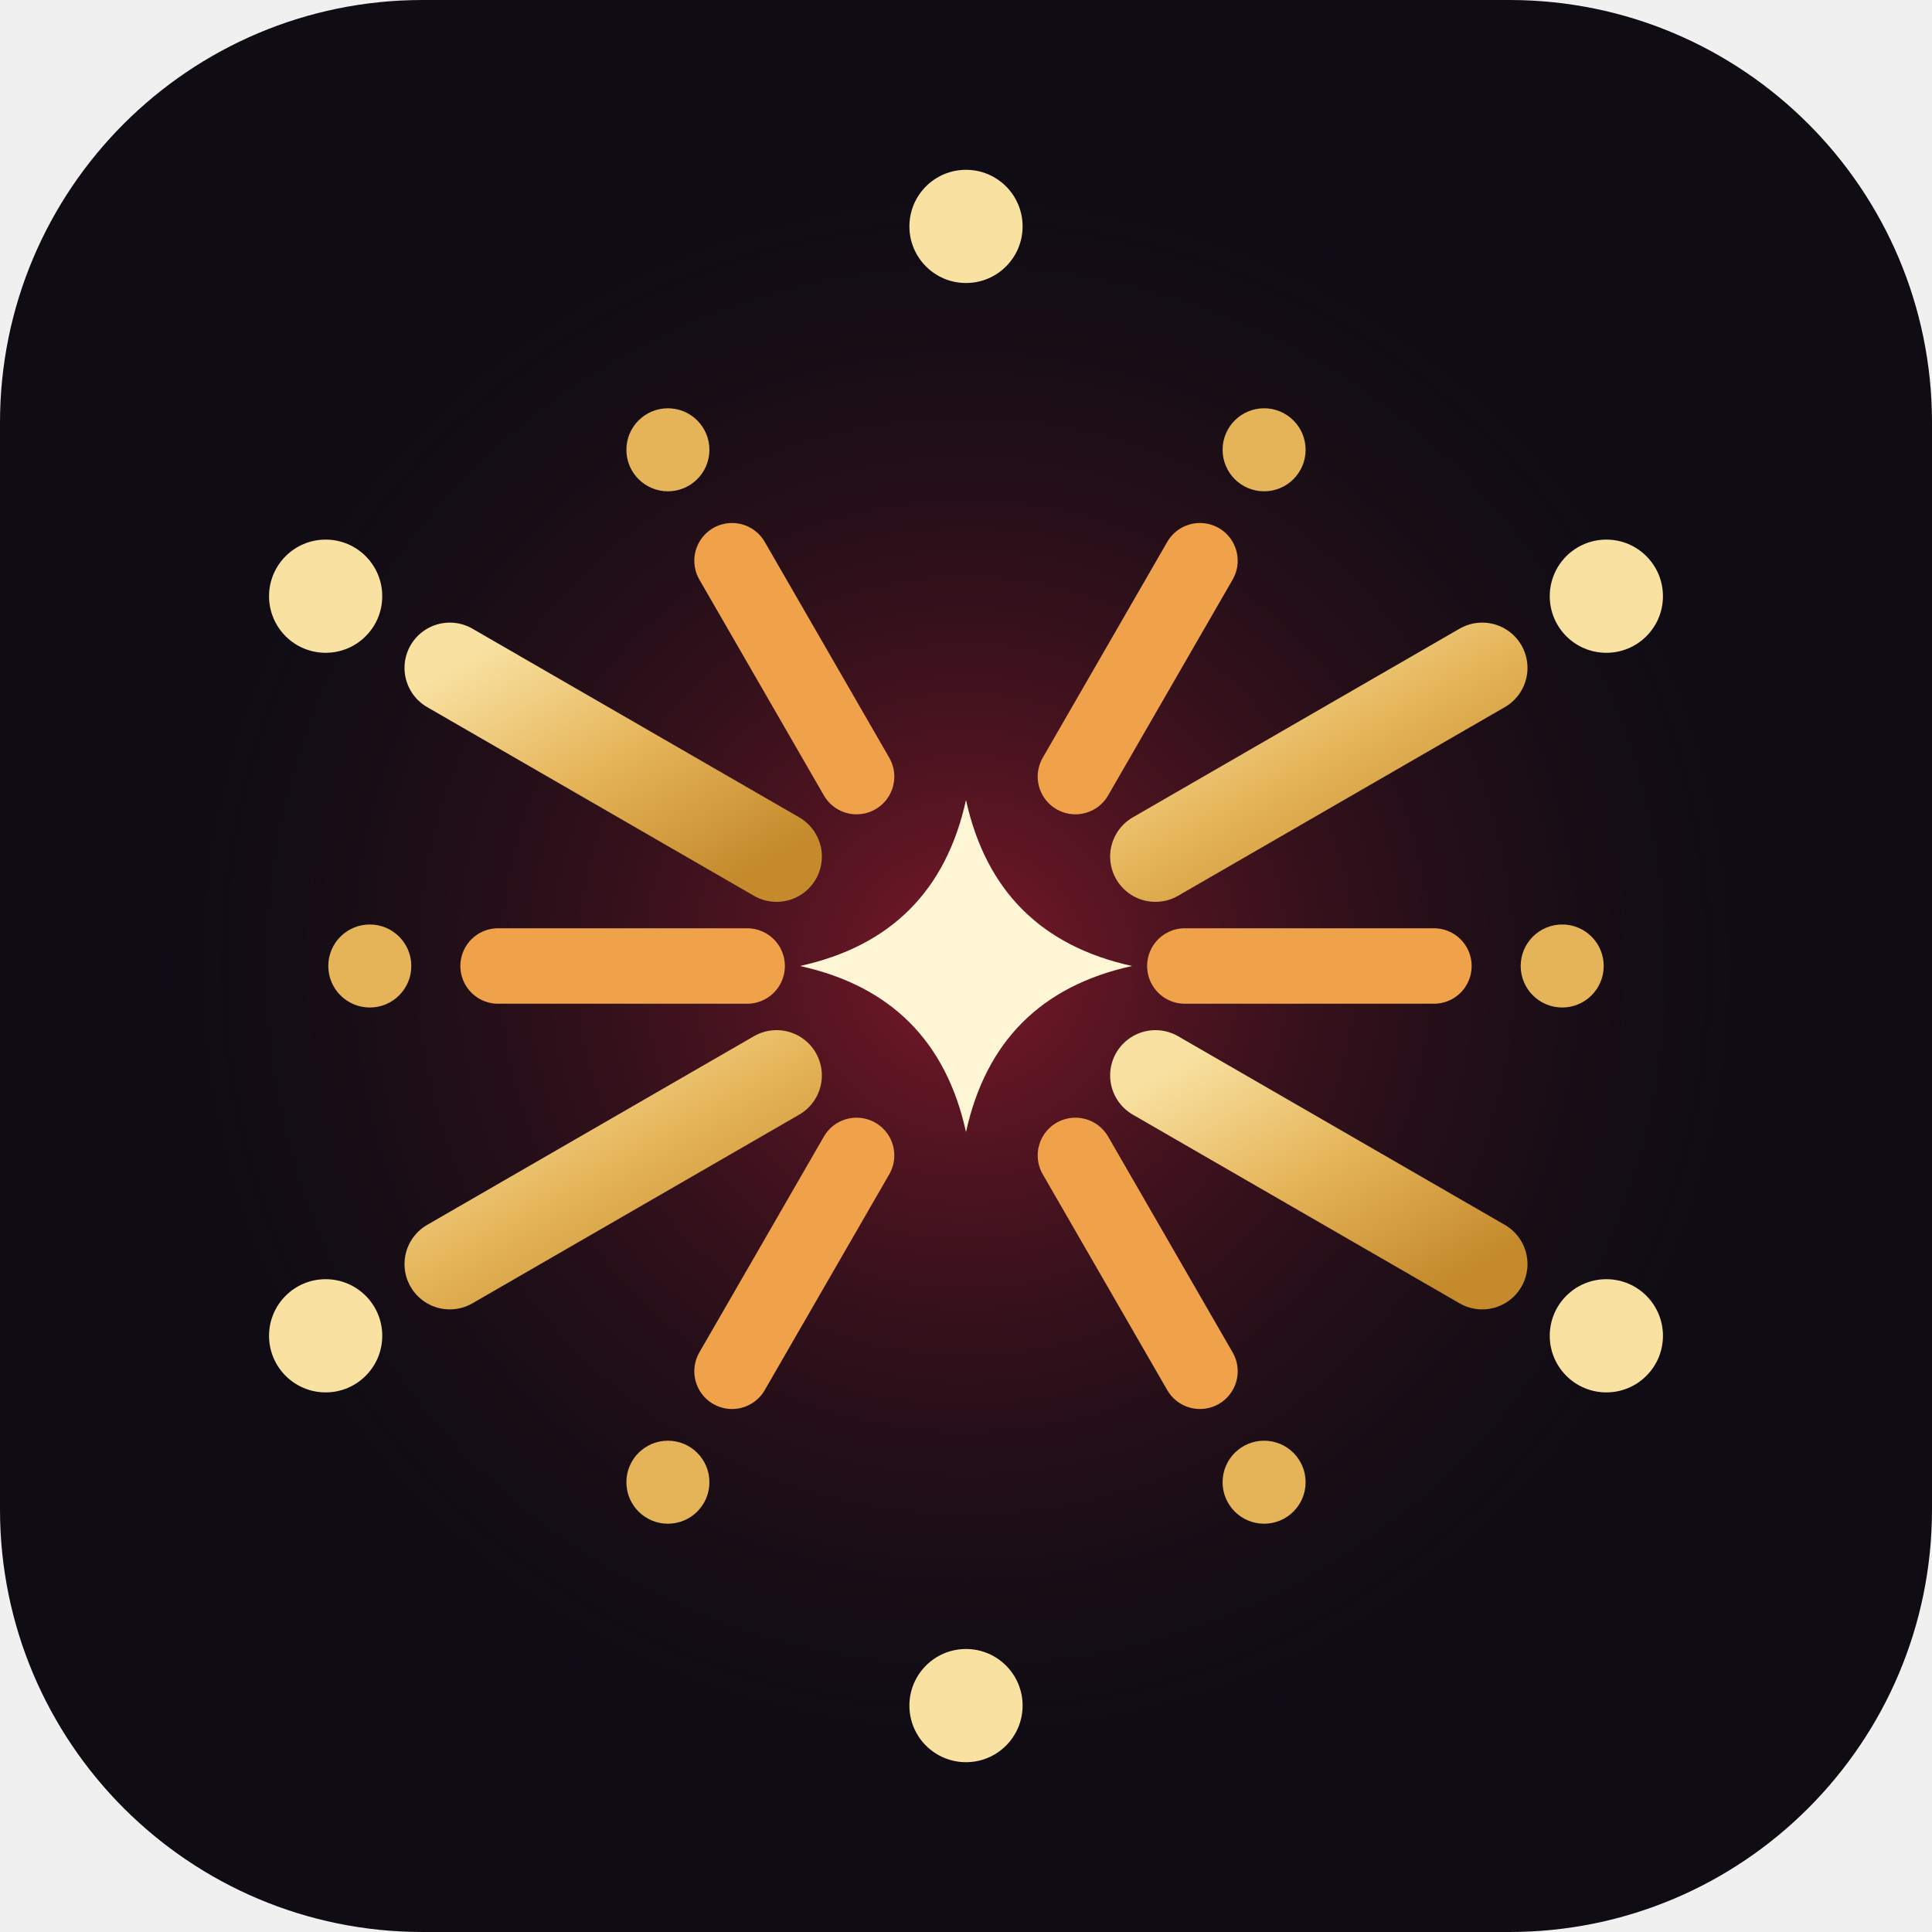
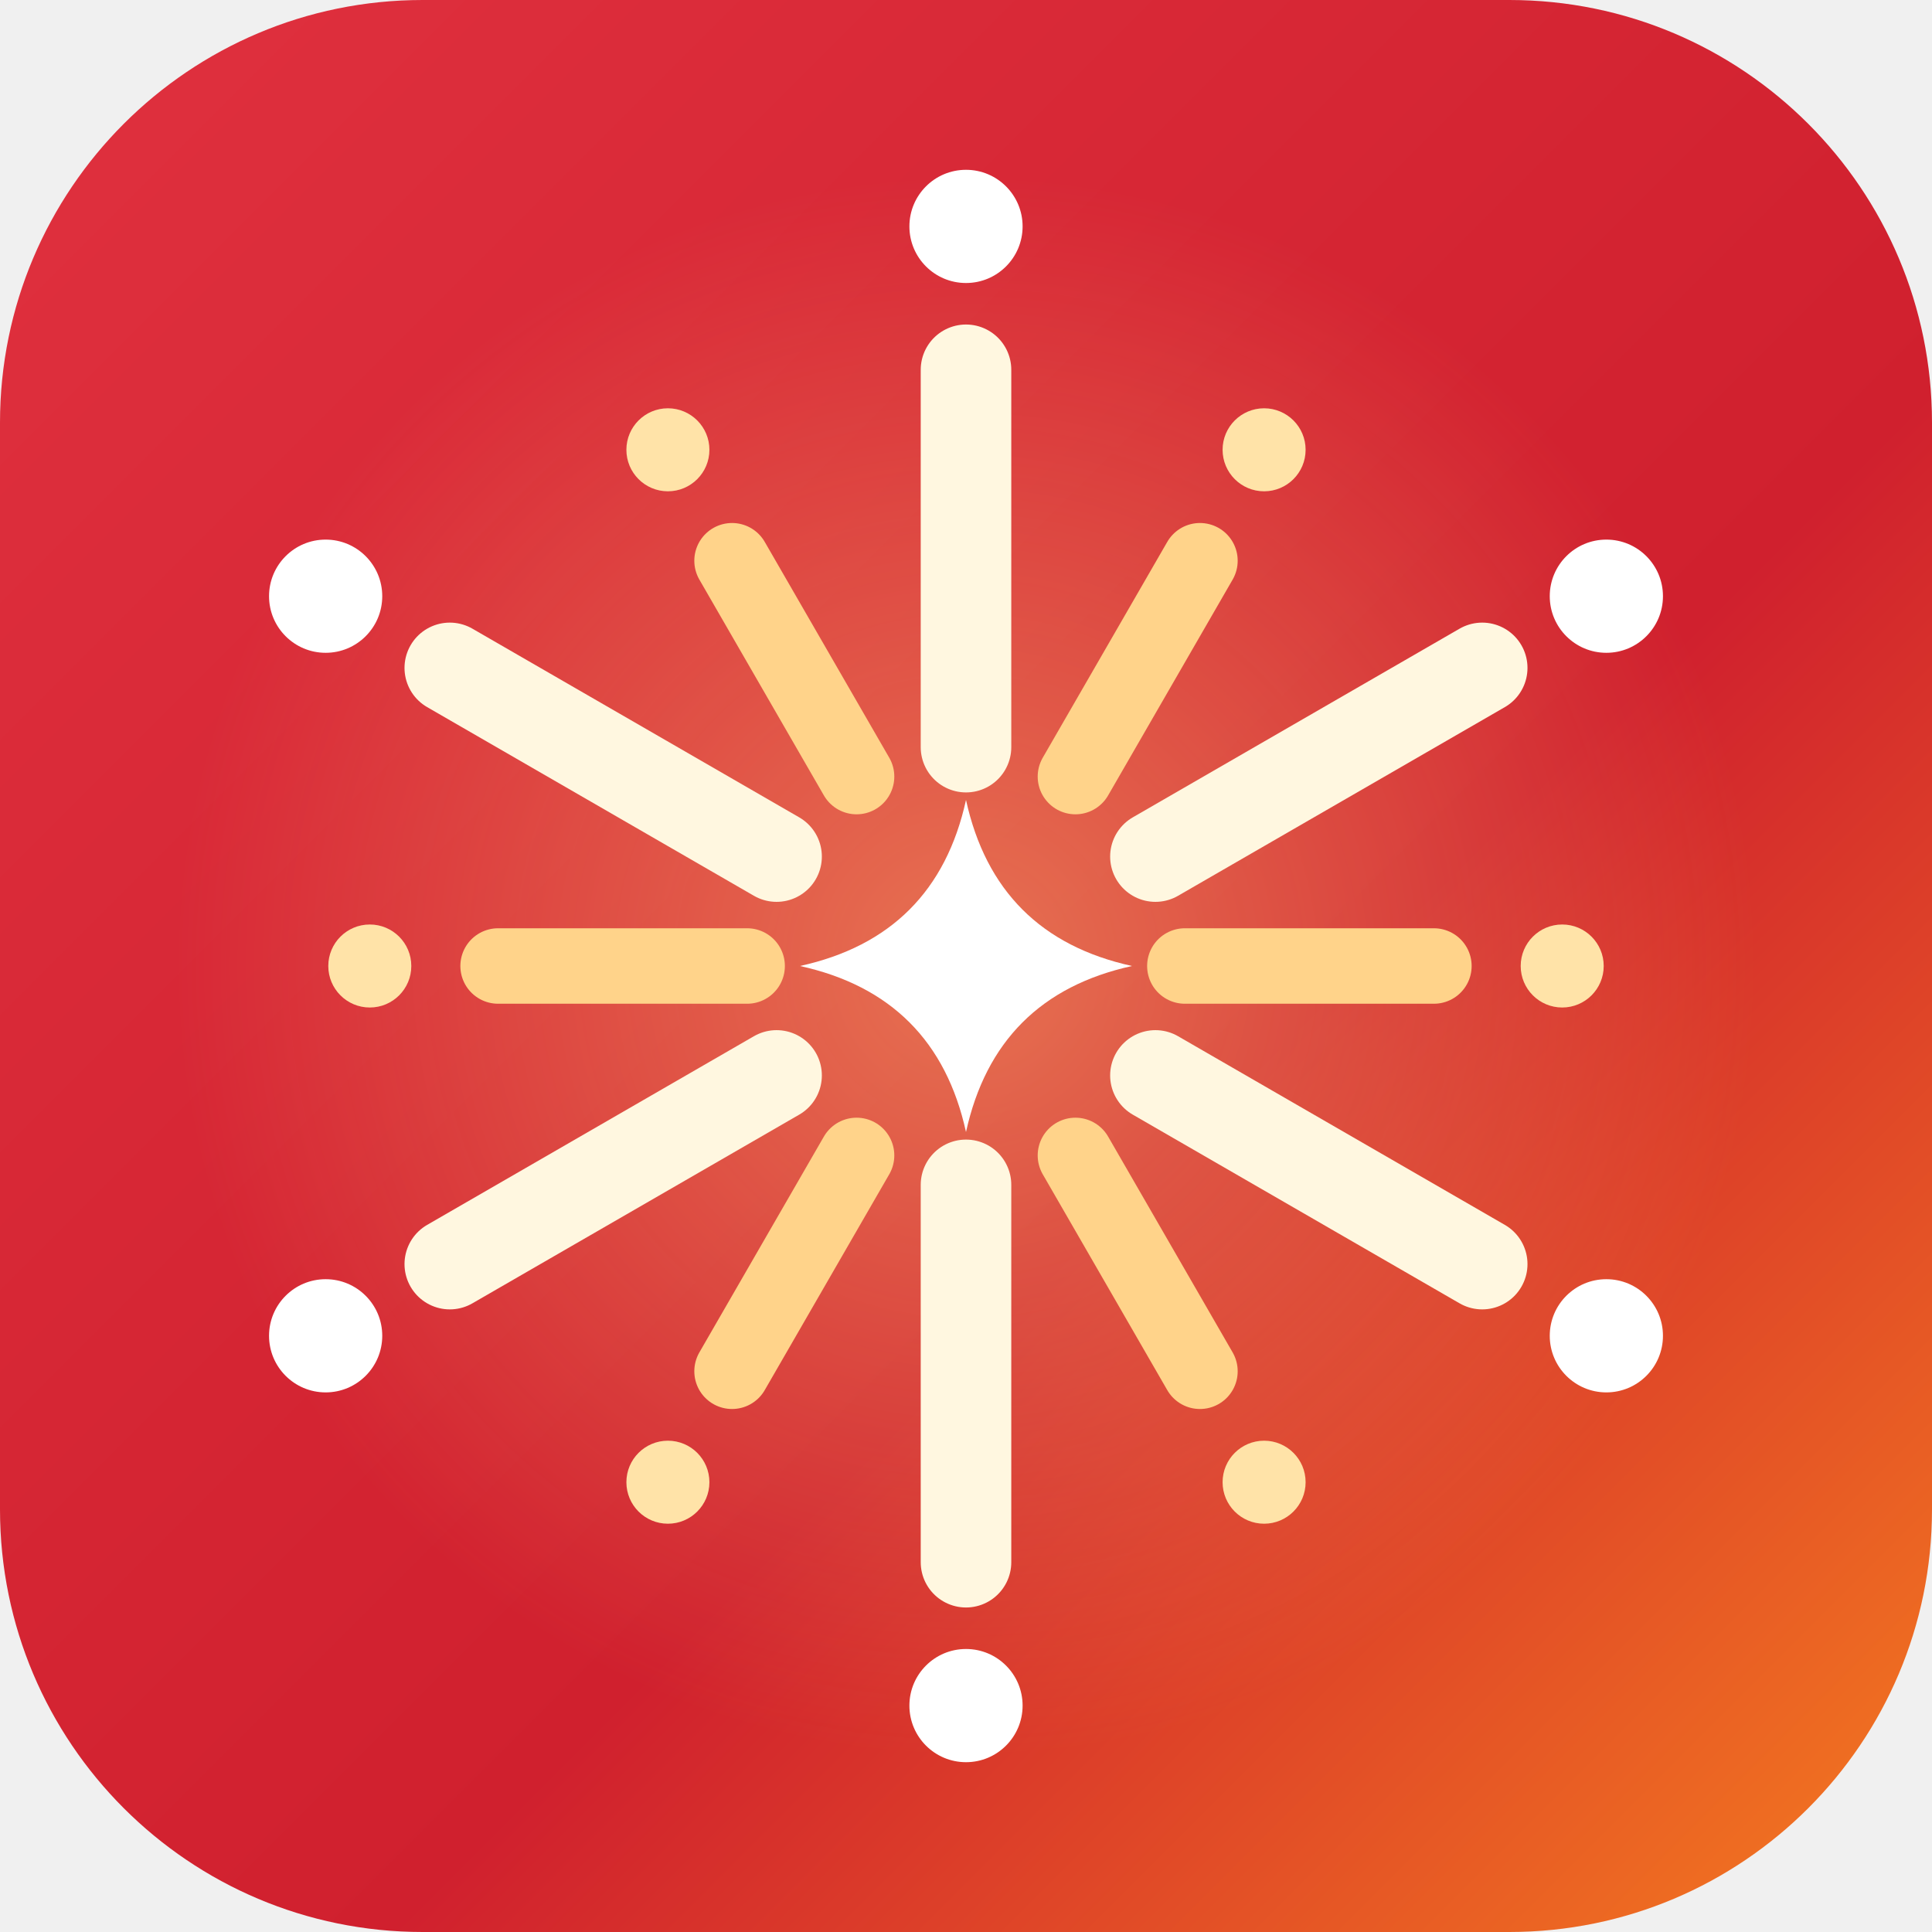
<svg xmlns="http://www.w3.org/2000/svg" viewBox="0 0 512 512">
  <defs>
-     <linearGradient id="gold" x1="0" y1="0" x2="1" y2="1">
-       <stop offset="0" stop-color="#f8e1a1" />
-       <stop offset=".5" stop-color="#e5b458" />
-       <stop offset="1" stop-color="#c48a2c" />
+     <linearGradient id="bg" x1="0" y1="0" x2="1" y2="1">
+       <stop offset="0" stop-color="#e0313f" />
+       <stop offset=".6" stop-color="#d0202e" />
+       <stop offset="1" stop-color="#f57d1f" />
    </linearGradient>
-     <radialGradient id="g" cx="50%" cy="50%" r="50%">
-       <stop offset="0" stop-color="#8e1b2c" stop-opacity=".85" />
-       <stop offset="1" stop-color="#0f0c14" stop-opacity="0" />
+     <radialGradient id="glow" cx="50%" cy="50%" r="50%">
+       <stop offset="0" stop-color="#ffd27a" stop-opacity=".45" />
+       <stop offset="1" stop-color="#ffd27a" stop-opacity="0" />
    </radialGradient>
  </defs>
-   <rect width="512" height="512" rx="112" fill="#0f0c14" />
-   <circle cx="256" cy="256" r="230" fill="url(#g)" />
-   <line x1="256.0" y1="198.0" x2="256.0" y2="98.0" stroke="url(#gold)" stroke-width="24" stroke-linecap="round" />
-   <circle cx="256.0" cy="60.0" r="15" fill="#f8e1a1" />
-   <line x1="285.0" y1="205.8" x2="318.0" y2="148.6" stroke="#f0a24a" stroke-width="20" stroke-linecap="round" />
-   <circle cx="335.0" cy="119.2" r="11" fill="#e5b458" />
-   <line x1="306.2" y1="227.0" x2="392.8" y2="177.0" stroke="url(#gold)" stroke-width="24" stroke-linecap="round" />
-   <circle cx="425.7" cy="158.0" r="15" fill="#f8e1a1" />
-   <line x1="314.0" y1="256.0" x2="380.0" y2="256.0" stroke="#f0a24a" stroke-width="20" stroke-linecap="round" />
-   <circle cx="414.0" cy="256.0" r="11" fill="#e5b458" />
-   <line x1="306.2" y1="285.0" x2="392.8" y2="335.0" stroke="url(#gold)" stroke-width="24" stroke-linecap="round" />
-   <circle cx="425.7" cy="354.0" r="15" fill="#f8e1a1" />
-   <line x1="285.0" y1="306.2" x2="318.0" y2="363.4" stroke="#f0a24a" stroke-width="20" stroke-linecap="round" />
-   <circle cx="335.0" cy="392.8" r="11" fill="#e5b458" />
-   <line x1="256.0" y1="314.0" x2="256.0" y2="414.0" stroke="url(#gold)" stroke-width="24" stroke-linecap="round" />
-   <circle cx="256.0" cy="452.0" r="15" fill="#f8e1a1" />
-   <line x1="227.0" y1="306.2" x2="194.0" y2="363.4" stroke="#f0a24a" stroke-width="20" stroke-linecap="round" />
-   <circle cx="177.0" cy="392.8" r="11" fill="#e5b458" />
-   <line x1="205.8" y1="285.0" x2="119.2" y2="335.0" stroke="url(#gold)" stroke-width="24" stroke-linecap="round" />
-   <circle cx="86.3" cy="354.0" r="15" fill="#f8e1a1" />
-   <line x1="198.0" y1="256.0" x2="132.0" y2="256.0" stroke="#f0a24a" stroke-width="20" stroke-linecap="round" />
-   <circle cx="98.0" cy="256.0" r="11" fill="#e5b458" />
-   <line x1="205.8" y1="227.0" x2="119.2" y2="177.0" stroke="url(#gold)" stroke-width="24" stroke-linecap="round" />
-   <circle cx="86.3" cy="158.0" r="15" fill="#f8e1a1" />
-   <line x1="227.0" y1="205.8" x2="194.0" y2="148.6" stroke="#f0a24a" stroke-width="20" stroke-linecap="round" />
-   <circle cx="177.0" cy="119.2" r="11" fill="#e5b458" />
-   <path d="M256 212 Q263.92 248.08 300 256 Q263.92 263.92 256 300 Q248.08 263.92 212 256 Q248.08 248.08 256 212Z" fill="#fff6d6" />
+   <rect width="512" height="512" rx="112" fill="url(#bg)" />
+   <circle cx="256" cy="256" r="210" fill="url(#glow)" />
+   <line x1="256.0" y1="198.0" x2="256.0" y2="98.0" stroke="#fff7e0" stroke-width="24" stroke-linecap="round" />
+   <circle cx="256.0" cy="60.0" r="15" fill="#ffffff" />
+   <line x1="285.0" y1="205.8" x2="318.0" y2="148.6" stroke="#ffd38a" stroke-width="20" stroke-linecap="round" />
+   <circle cx="335.0" cy="119.2" r="11" fill="#ffe3a8" />
+   <line x1="306.2" y1="227.0" x2="392.8" y2="177.0" stroke="#fff7e0" stroke-width="24" stroke-linecap="round" />
+   <circle cx="425.7" cy="158.0" r="15" fill="#ffffff" />
+   <line x1="314.0" y1="256.0" x2="380.0" y2="256.0" stroke="#ffd38a" stroke-width="20" stroke-linecap="round" />
+   <circle cx="414.0" cy="256.0" r="11" fill="#ffe3a8" />
+   <line x1="306.2" y1="285.0" x2="392.8" y2="335.0" stroke="#fff7e0" stroke-width="24" stroke-linecap="round" />
+   <circle cx="425.7" cy="354.0" r="15" fill="#ffffff" />
+   <line x1="285.0" y1="306.2" x2="318.0" y2="363.4" stroke="#ffd38a" stroke-width="20" stroke-linecap="round" />
+   <circle cx="335.0" cy="392.8" r="11" fill="#ffe3a8" />
+   <line x1="256.0" y1="314.0" x2="256.0" y2="414.0" stroke="#fff7e0" stroke-width="24" stroke-linecap="round" />
+   <circle cx="256.0" cy="452.0" r="15" fill="#ffffff" />
+   <line x1="227.0" y1="306.2" x2="194.0" y2="363.4" stroke="#ffd38a" stroke-width="20" stroke-linecap="round" />
+   <circle cx="177.0" cy="392.8" r="11" fill="#ffe3a8" />
+   <line x1="205.8" y1="285.0" x2="119.2" y2="335.0" stroke="#fff7e0" stroke-width="24" stroke-linecap="round" />
+   <circle cx="86.3" cy="354.0" r="15" fill="#ffffff" />
+   <line x1="198.0" y1="256.0" x2="132.0" y2="256.0" stroke="#ffd38a" stroke-width="20" stroke-linecap="round" />
+   <circle cx="98.0" cy="256.0" r="11" fill="#ffe3a8" />
+   <line x1="205.8" y1="227.0" x2="119.2" y2="177.0" stroke="#fff7e0" stroke-width="24" stroke-linecap="round" />
+   <circle cx="86.3" cy="158.0" r="15" fill="#ffffff" />
+   <line x1="227.0" y1="205.8" x2="194.0" y2="148.6" stroke="#ffd38a" stroke-width="20" stroke-linecap="round" />
+   <circle cx="177.0" cy="119.2" r="11" fill="#ffe3a8" />
+   <path d="M256 212 Q263.92 248.08 300 256 Q263.92 263.92 256 300 Q248.08 263.92 212 256 Q248.08 248.08 256 212Z" fill="#ffffff" />
</svg>
